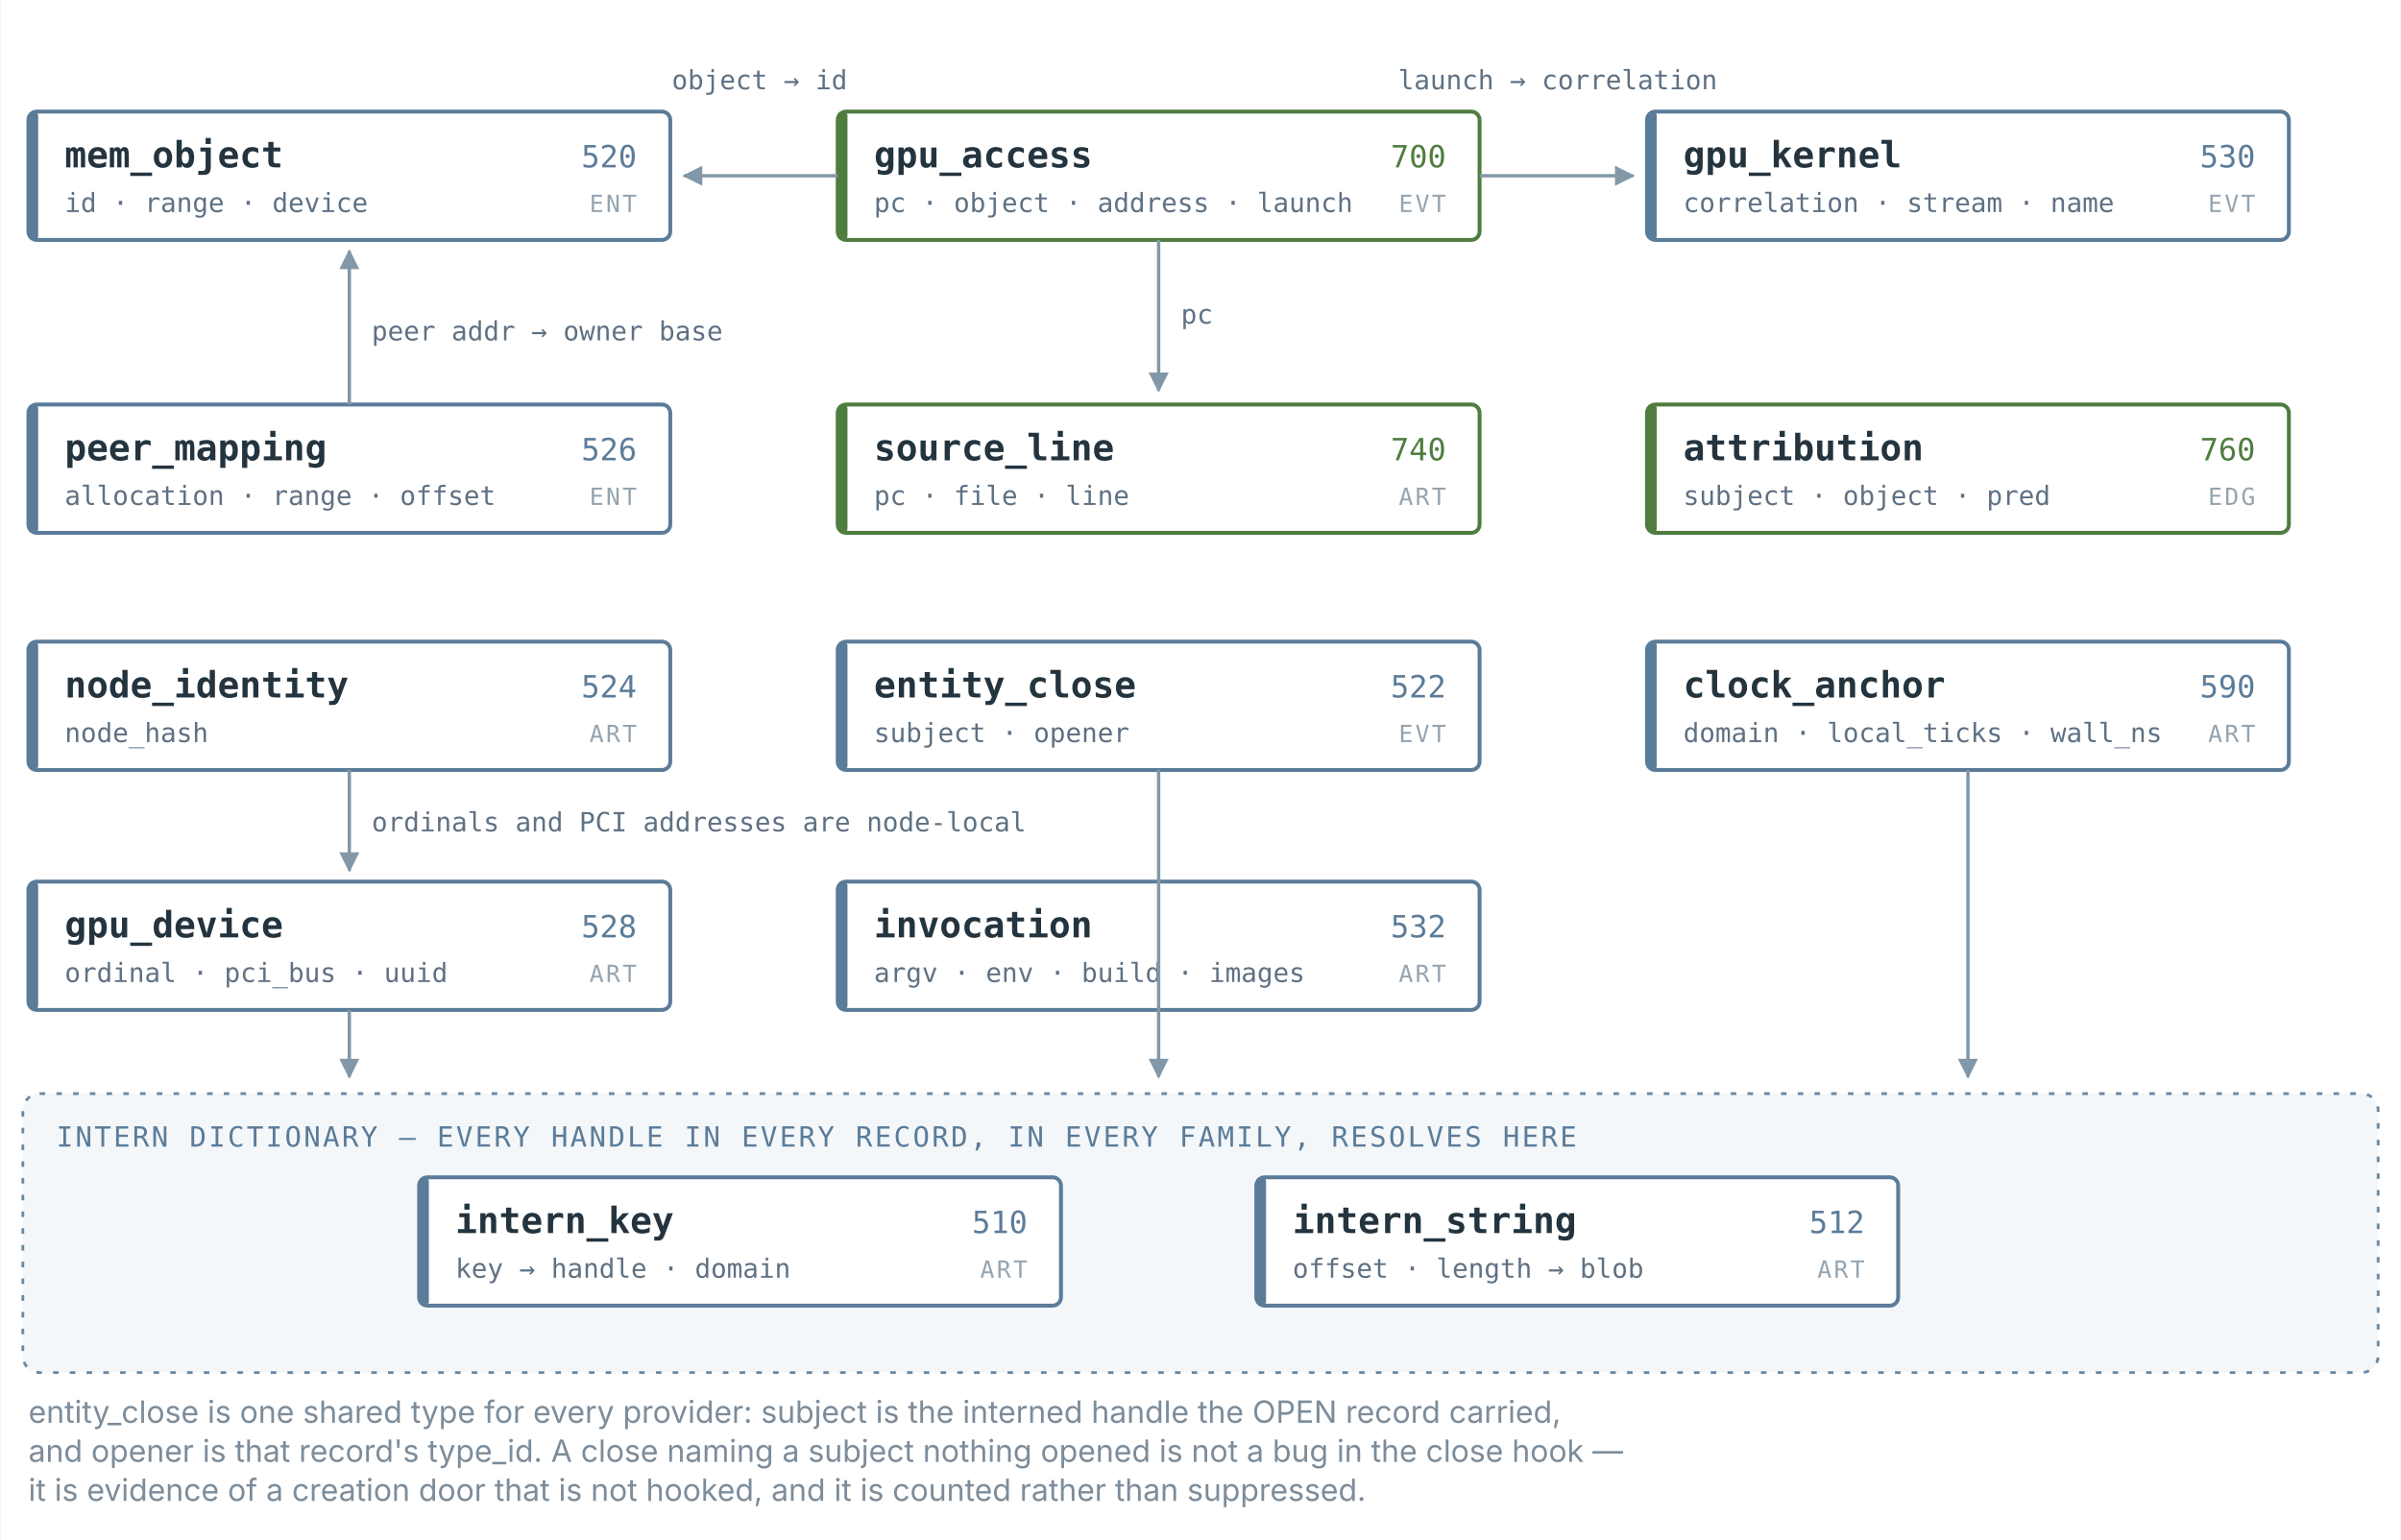
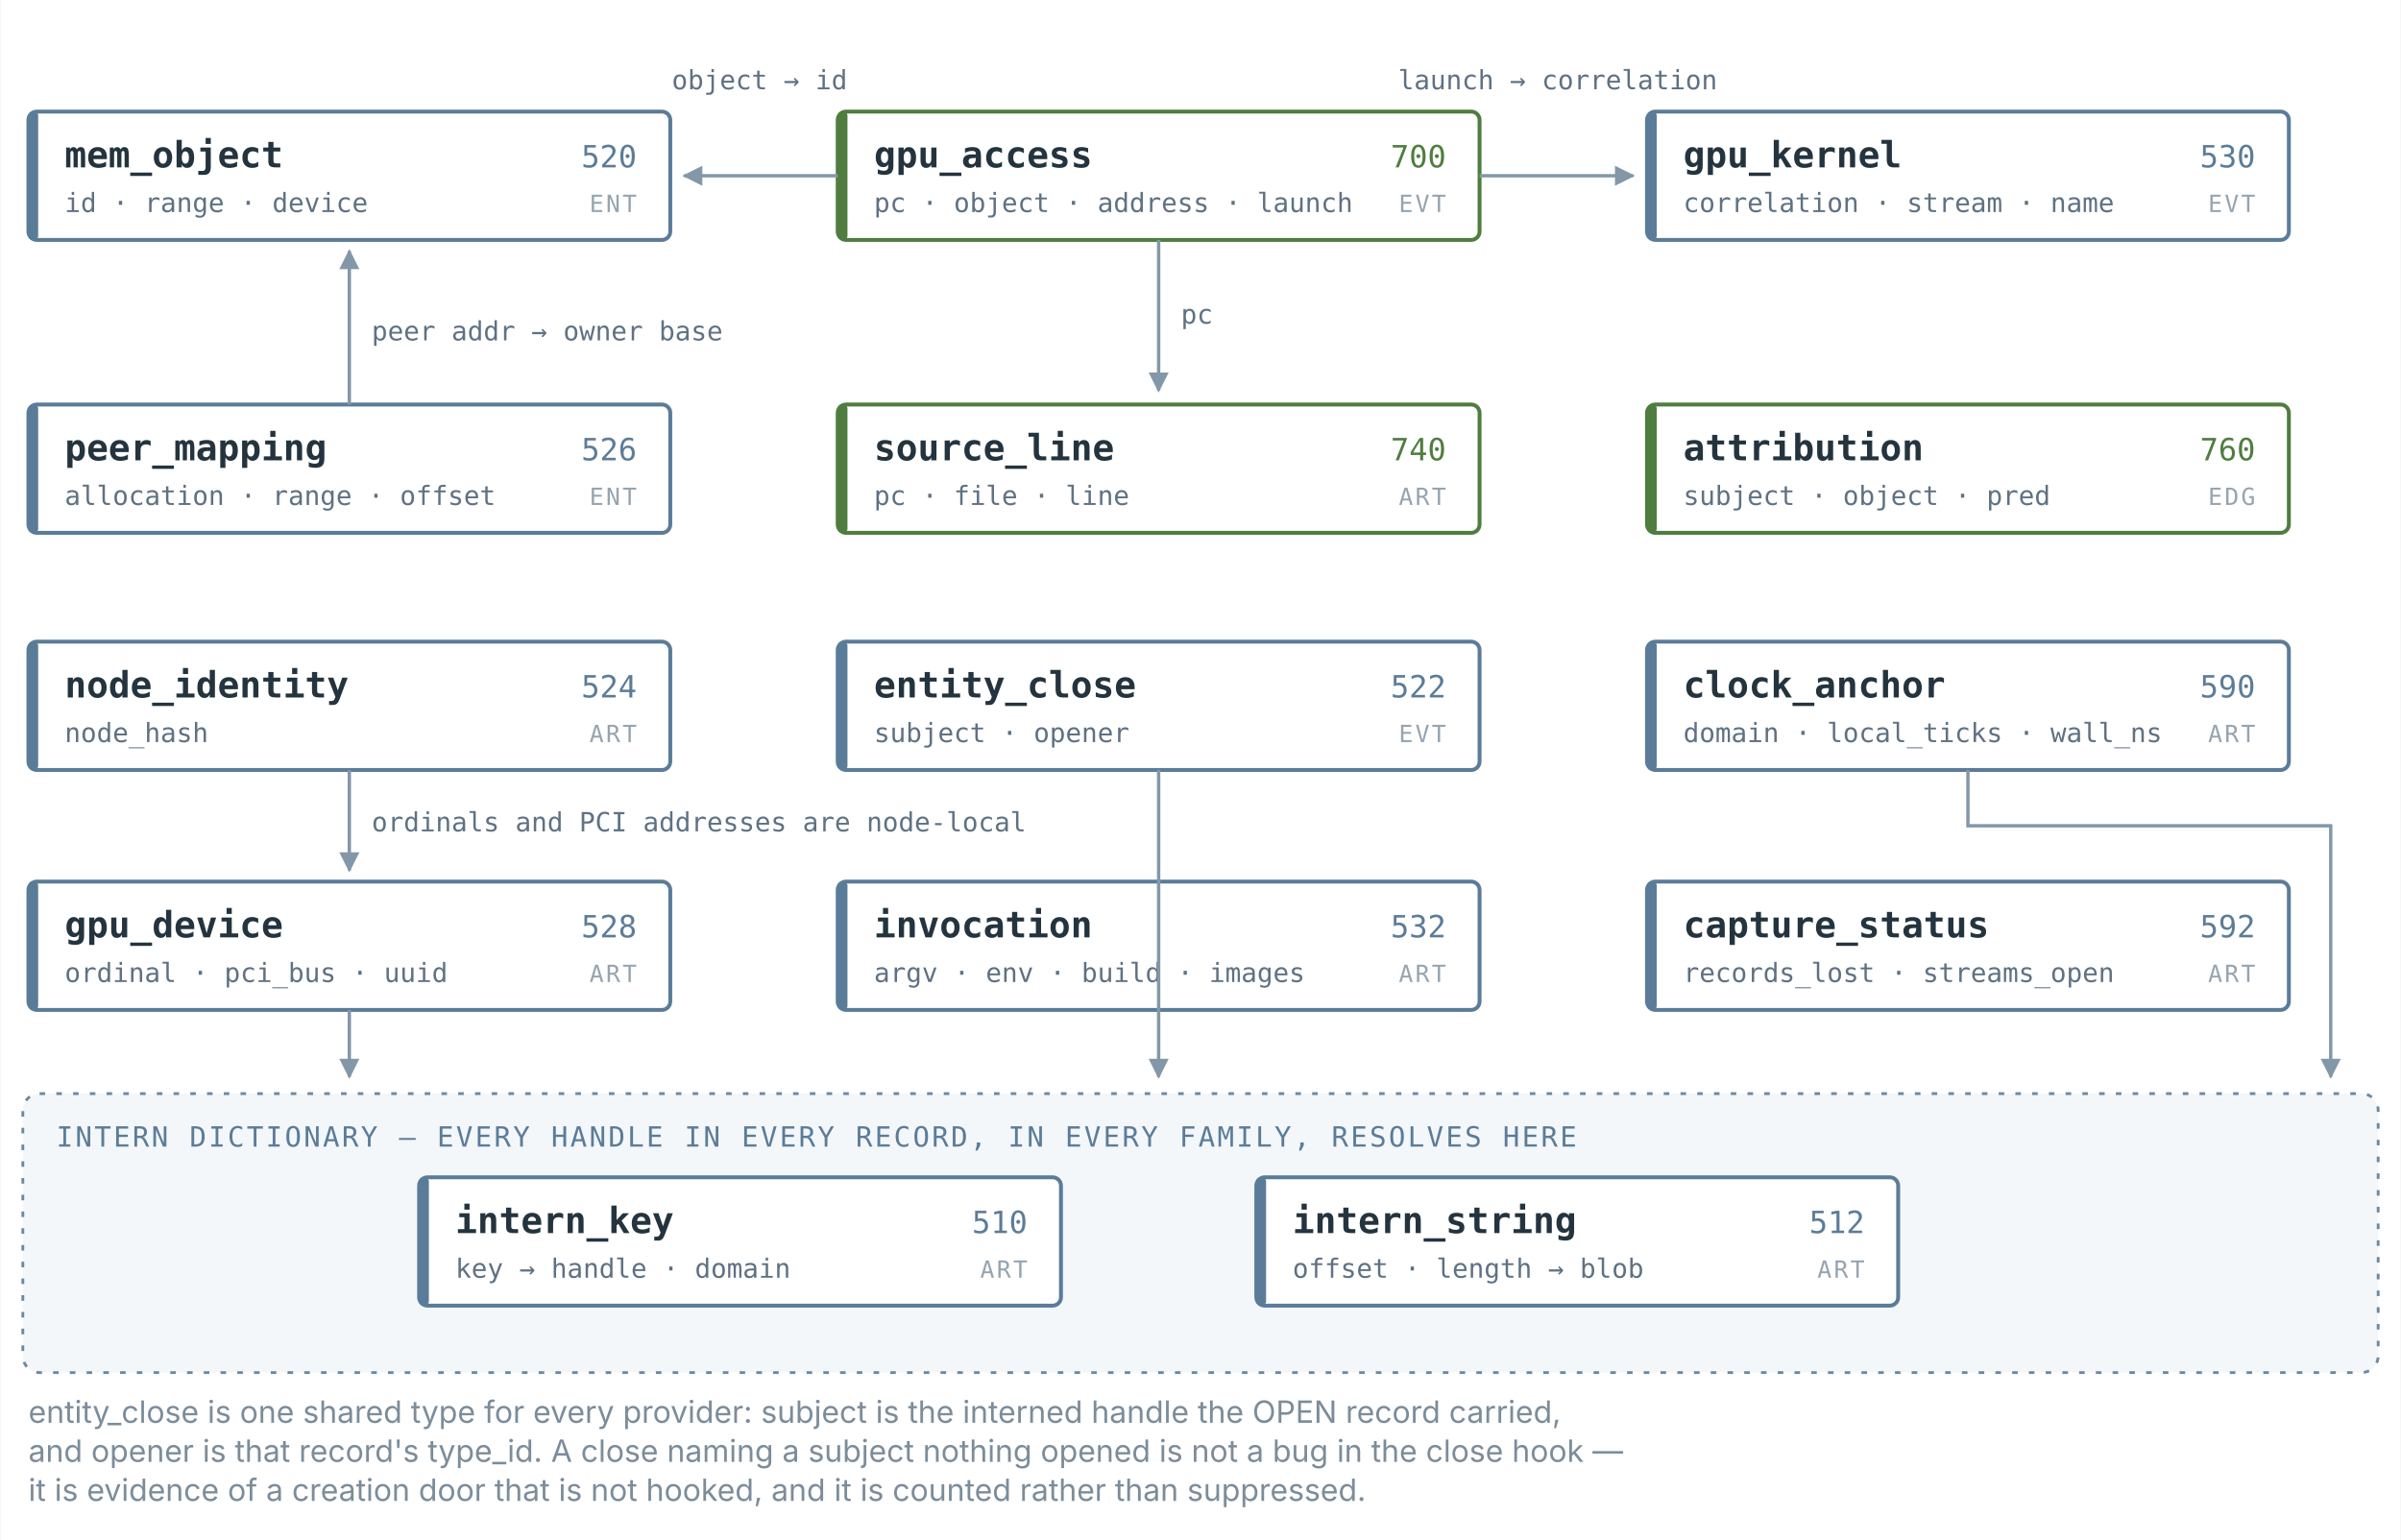
<svg xmlns="http://www.w3.org/2000/svg" viewBox="0 0 860 552" width="1462" height="938" font-family="Inter, Helvetica Neue, Arial, sans-serif">
  <rect width="860.0" height="552.0" fill="#ffffff" />
  <defs>
    <marker id="ar" viewBox="0 0 10 10" refX="9" refY="5" markerWidth="6" markerHeight="6" orient="auto-start-reverse">
      <path d="M0 0 L10 5 L0 10 z" fill="#8298a8" />
    </marker>
  </defs>
  <g>
    <rect x="8" y="392" width="844" height="100" rx="6" fill="#f2f6f9" stroke="#5b7c99" stroke-width="1" stroke-dasharray="2 4" opacity="0.9" />
    <text x="20" y="411" fill="#5b7c99" font-family="ui-monospace, SFMono-Regular, Menlo, monospace" font-size="10" letter-spacing="0.8">INTERN DICTIONARY — EVERY HANDLE IN EVERY RECORD, IN EVERY FAMILY, RESOLVES HERE</text>
  </g>
  <g>
    <rect x="300" y="40" width="230" height="46" rx="3" fill="#ffffff" stroke="#4f7d3f" stroke-width="1.4" />
    <rect x="300" y="40" width="3.5" height="46" rx="1.5" fill="#4f7d3f" />
    <text x="313" y="60" font-family="ui-monospace, SFMono-Regular, Menlo, monospace" font-size="13" font-weight="600" fill="#24343f">gpu_access</text>
    <text x="313" y="76" font-family="ui-monospace, SFMono-Regular, Menlo, monospace" font-size="9.5" fill="#5f7183">pc · object · address · launch</text>
    <text x="518" y="60" fill="#4f7d3f" font-family="ui-monospace, SFMono-Regular, Menlo, monospace" font-size="11" font-weight="500" text-anchor="end">700</text>
    <text x="518" y="76" font-family="ui-monospace, SFMono-Regular, Menlo, monospace" font-size="8.5" letter-spacing="0.8" fill="#95a4b0" text-anchor="end">EVT</text>
  </g>
  <g>
    <rect x="10" y="40" width="230" height="46" rx="3" fill="#ffffff" stroke="#5b7c99" stroke-width="1.4" />
    <rect x="10" y="40" width="3.5" height="46" rx="1.5" fill="#5b7c99" />
    <text x="23" y="60" font-family="ui-monospace, SFMono-Regular, Menlo, monospace" font-size="13" font-weight="600" fill="#24343f">mem_object</text>
    <text x="23" y="76" font-family="ui-monospace, SFMono-Regular, Menlo, monospace" font-size="9.5" fill="#5f7183">id · range · device</text>
    <text x="228" y="60" fill="#5b7c99" font-family="ui-monospace, SFMono-Regular, Menlo, monospace" font-size="11" font-weight="500" text-anchor="end">520</text>
    <text x="228" y="76" font-family="ui-monospace, SFMono-Regular, Menlo, monospace" font-size="8.5" letter-spacing="0.8" fill="#95a4b0" text-anchor="end">ENT</text>
  </g>
  <g>
    <rect x="590" y="40" width="230" height="46" rx="3" fill="#ffffff" stroke="#5b7c99" stroke-width="1.4" />
    <rect x="590" y="40" width="3.5" height="46" rx="1.5" fill="#5b7c99" />
    <text x="603" y="60" font-family="ui-monospace, SFMono-Regular, Menlo, monospace" font-size="13" font-weight="600" fill="#24343f">gpu_kernel</text>
    <text x="603" y="76" font-family="ui-monospace, SFMono-Regular, Menlo, monospace" font-size="9.5" fill="#5f7183">correlation · stream · name</text>
    <text x="808" y="60" fill="#5b7c99" font-family="ui-monospace, SFMono-Regular, Menlo, monospace" font-size="11" font-weight="500" text-anchor="end">530</text>
    <text x="808" y="76" font-family="ui-monospace, SFMono-Regular, Menlo, monospace" font-size="8.5" letter-spacing="0.8" fill="#95a4b0" text-anchor="end">EVT</text>
  </g>
  <g>
    <rect x="300" y="145" width="230" height="46" rx="3" fill="#ffffff" stroke="#4f7d3f" stroke-width="1.4" />
    <rect x="300" y="145" width="3.5" height="46" rx="1.5" fill="#4f7d3f" />
    <text x="313" y="165" font-family="ui-monospace, SFMono-Regular, Menlo, monospace" font-size="13" font-weight="600" fill="#24343f">source_line</text>
    <text x="313" y="181" font-family="ui-monospace, SFMono-Regular, Menlo, monospace" font-size="9.5" fill="#5f7183">pc · file · line</text>
    <text x="518" y="165" fill="#4f7d3f" font-family="ui-monospace, SFMono-Regular, Menlo, monospace" font-size="11" font-weight="500" text-anchor="end">740</text>
    <text x="518" y="181" font-family="ui-monospace, SFMono-Regular, Menlo, monospace" font-size="8.5" letter-spacing="0.8" fill="#95a4b0" text-anchor="end">ART</text>
  </g>
  <g>
    <rect x="10" y="145" width="230" height="46" rx="3" fill="#ffffff" stroke="#5b7c99" stroke-width="1.4" />
    <rect x="10" y="145" width="3.5" height="46" rx="1.5" fill="#5b7c99" />
    <text x="23" y="165" font-family="ui-monospace, SFMono-Regular, Menlo, monospace" font-size="13" font-weight="600" fill="#24343f">peer_mapping</text>
    <text x="23" y="181" font-family="ui-monospace, SFMono-Regular, Menlo, monospace" font-size="9.5" fill="#5f7183">allocation · range · offset</text>
    <text x="228" y="165" fill="#5b7c99" font-family="ui-monospace, SFMono-Regular, Menlo, monospace" font-size="11" font-weight="500" text-anchor="end">526</text>
    <text x="228" y="181" font-family="ui-monospace, SFMono-Regular, Menlo, monospace" font-size="8.5" letter-spacing="0.8" fill="#95a4b0" text-anchor="end">ENT</text>
  </g>
  <g>
    <rect x="590" y="145" width="230" height="46" rx="3" fill="#ffffff" stroke="#4f7d3f" stroke-width="1.4" />
    <rect x="590" y="145" width="3.5" height="46" rx="1.5" fill="#4f7d3f" />
    <text x="603" y="165" font-family="ui-monospace, SFMono-Regular, Menlo, monospace" font-size="13" font-weight="600" fill="#24343f">attribution</text>
    <text x="603" y="181" font-family="ui-monospace, SFMono-Regular, Menlo, monospace" font-size="9.5" fill="#5f7183">subject · object · pred</text>
    <text x="808" y="165" fill="#4f7d3f" font-family="ui-monospace, SFMono-Regular, Menlo, monospace" font-size="11" font-weight="500" text-anchor="end">760</text>
    <text x="808" y="181" font-family="ui-monospace, SFMono-Regular, Menlo, monospace" font-size="8.5" letter-spacing="0.8" fill="#95a4b0" text-anchor="end">EDG</text>
  </g>
  <g>
    <rect x="10" y="230" width="230" height="46" rx="3" fill="#ffffff" stroke="#5b7c99" stroke-width="1.4" />
    <rect x="10" y="230" width="3.5" height="46" rx="1.5" fill="#5b7c99" />
    <text x="23" y="250" font-family="ui-monospace, SFMono-Regular, Menlo, monospace" font-size="13" font-weight="600" fill="#24343f">node_identity</text>
    <text x="23" y="266" font-family="ui-monospace, SFMono-Regular, Menlo, monospace" font-size="9.5" fill="#5f7183">node_hash</text>
    <text x="228" y="250" fill="#5b7c99" font-family="ui-monospace, SFMono-Regular, Menlo, monospace" font-size="11" font-weight="500" text-anchor="end">524</text>
    <text x="228" y="266" font-family="ui-monospace, SFMono-Regular, Menlo, monospace" font-size="8.5" letter-spacing="0.8" fill="#95a4b0" text-anchor="end">ART</text>
  </g>
  <g>
    <rect x="300" y="230" width="230" height="46" rx="3" fill="#ffffff" stroke="#5b7c99" stroke-width="1.4" />
    <rect x="300" y="230" width="3.5" height="46" rx="1.5" fill="#5b7c99" />
    <text x="313" y="250" font-family="ui-monospace, SFMono-Regular, Menlo, monospace" font-size="13" font-weight="600" fill="#24343f">entity_close</text>
    <text x="313" y="266" font-family="ui-monospace, SFMono-Regular, Menlo, monospace" font-size="9.5" fill="#5f7183">subject · opener</text>
    <text x="518" y="250" fill="#5b7c99" font-family="ui-monospace, SFMono-Regular, Menlo, monospace" font-size="11" font-weight="500" text-anchor="end">522</text>
    <text x="518" y="266" font-family="ui-monospace, SFMono-Regular, Menlo, monospace" font-size="8.5" letter-spacing="0.8" fill="#95a4b0" text-anchor="end">EVT</text>
  </g>
  <g>
    <rect x="590" y="230" width="230" height="46" rx="3" fill="#ffffff" stroke="#5b7c99" stroke-width="1.4" />
    <rect x="590" y="230" width="3.5" height="46" rx="1.5" fill="#5b7c99" />
    <text x="603" y="250" font-family="ui-monospace, SFMono-Regular, Menlo, monospace" font-size="13" font-weight="600" fill="#24343f">clock_anchor</text>
    <text x="603" y="266" font-family="ui-monospace, SFMono-Regular, Menlo, monospace" font-size="9.5" fill="#5f7183">domain · local_ticks · wall_ns</text>
    <text x="808" y="250" fill="#5b7c99" font-family="ui-monospace, SFMono-Regular, Menlo, monospace" font-size="11" font-weight="500" text-anchor="end">590</text>
    <text x="808" y="266" font-family="ui-monospace, SFMono-Regular, Menlo, monospace" font-size="8.5" letter-spacing="0.8" fill="#95a4b0" text-anchor="end">ART</text>
  </g>
  <g>
    <rect x="10" y="316" width="230" height="46" rx="3" fill="#ffffff" stroke="#5b7c99" stroke-width="1.4" />
    <rect x="10" y="316" width="3.5" height="46" rx="1.5" fill="#5b7c99" />
    <text x="23" y="336" font-family="ui-monospace, SFMono-Regular, Menlo, monospace" font-size="13" font-weight="600" fill="#24343f">gpu_device</text>
    <text x="23" y="352" font-family="ui-monospace, SFMono-Regular, Menlo, monospace" font-size="9.5" fill="#5f7183">ordinal · pci_bus · uuid</text>
    <text x="228" y="336" fill="#5b7c99" font-family="ui-monospace, SFMono-Regular, Menlo, monospace" font-size="11" font-weight="500" text-anchor="end">528</text>
    <text x="228" y="352" font-family="ui-monospace, SFMono-Regular, Menlo, monospace" font-size="8.5" letter-spacing="0.8" fill="#95a4b0" text-anchor="end">ART</text>
  </g>
  <g>
    <rect x="300" y="316" width="230" height="46" rx="3" fill="#ffffff" stroke="#5b7c99" stroke-width="1.4" />
    <rect x="300" y="316" width="3.5" height="46" rx="1.5" fill="#5b7c99" />
    <text x="313" y="336" font-family="ui-monospace, SFMono-Regular, Menlo, monospace" font-size="13" font-weight="600" fill="#24343f">invocation</text>
    <text x="313" y="352" font-family="ui-monospace, SFMono-Regular, Menlo, monospace" font-size="9.5" fill="#5f7183">argv · env · build · images</text>
    <text x="518" y="336" fill="#5b7c99" font-family="ui-monospace, SFMono-Regular, Menlo, monospace" font-size="11" font-weight="500" text-anchor="end">532</text>
    <text x="518" y="352" font-family="ui-monospace, SFMono-Regular, Menlo, monospace" font-size="8.5" letter-spacing="0.8" fill="#95a4b0" text-anchor="end">ART</text>
  </g>
  <g>
+     <rect x="590" y="316" width="230" height="46" rx="3" fill="#ffffff" stroke="#5b7c99" stroke-width="1.4" />
+     <rect x="590" y="316" width="3.5" height="46" rx="1.5" fill="#5b7c99" />
+     <text x="603" y="336" font-family="ui-monospace, SFMono-Regular, Menlo, monospace" font-size="13" font-weight="600" fill="#24343f">capture_status</text>
+     <text x="603" y="352" font-family="ui-monospace, SFMono-Regular, Menlo, monospace" font-size="9.5" fill="#5f7183">records_lost · streams_open</text>
+     <text x="808" y="336" fill="#5b7c99" font-family="ui-monospace, SFMono-Regular, Menlo, monospace" font-size="11" font-weight="500" text-anchor="end">592</text>
+     <text x="808" y="352" font-family="ui-monospace, SFMono-Regular, Menlo, monospace" font-size="8.5" letter-spacing="0.8" fill="#95a4b0" text-anchor="end">ART</text>
+   </g>
+   <g>
    <rect x="150" y="422" width="230" height="46" rx="3" fill="#ffffff" stroke="#5b7c99" stroke-width="1.4" />
    <rect x="150" y="422" width="3.5" height="46" rx="1.5" fill="#5b7c99" />
    <text x="163" y="442" font-family="ui-monospace, SFMono-Regular, Menlo, monospace" font-size="13" font-weight="600" fill="#24343f">intern_key</text>
    <text x="163" y="458" font-family="ui-monospace, SFMono-Regular, Menlo, monospace" font-size="9.5" fill="#5f7183">key → handle · domain</text>
    <text x="368" y="442" fill="#5b7c99" font-family="ui-monospace, SFMono-Regular, Menlo, monospace" font-size="11" font-weight="500" text-anchor="end">510</text>
    <text x="368" y="458" font-family="ui-monospace, SFMono-Regular, Menlo, monospace" font-size="8.5" letter-spacing="0.8" fill="#95a4b0" text-anchor="end">ART</text>
  </g>
  <g>
    <rect x="450" y="422" width="230" height="46" rx="3" fill="#ffffff" stroke="#5b7c99" stroke-width="1.4" />
    <rect x="450" y="422" width="3.5" height="46" rx="1.5" fill="#5b7c99" />
    <text x="463" y="442" font-family="ui-monospace, SFMono-Regular, Menlo, monospace" font-size="13" font-weight="600" fill="#24343f">intern_string</text>
    <text x="463" y="458" font-family="ui-monospace, SFMono-Regular, Menlo, monospace" font-size="9.5" fill="#5f7183">offset · length → blob</text>
    <text x="668" y="442" fill="#5b7c99" font-family="ui-monospace, SFMono-Regular, Menlo, monospace" font-size="11" font-weight="500" text-anchor="end">512</text>
    <text x="668" y="458" font-family="ui-monospace, SFMono-Regular, Menlo, monospace" font-size="8.5" letter-spacing="0.8" fill="#95a4b0" text-anchor="end">ART</text>
  </g>
  <path d="M300 63 H245" fill="none" stroke="#8298a8" stroke-width="1.2" marker-end="url(#ar)" />
  <text x="272" y="32" text-anchor="middle" font-family="ui-monospace, SFMono-Regular, Menlo, monospace" font-size="9.5" fill="#5f7183">object → id</text>
  <path d="M530 63 H585" fill="none" stroke="#8298a8" stroke-width="1.2" marker-end="url(#ar)" />
  <text x="558" y="32" text-anchor="middle" font-family="ui-monospace, SFMono-Regular, Menlo, monospace" font-size="9.5" fill="#5f7183">launch → correlation</text>
  <path d="M415 86 V140" fill="none" stroke="#8298a8" stroke-width="1.2" marker-end="url(#ar)" />
  <text x="423" y="116" text-anchor="start" font-family="ui-monospace, SFMono-Regular, Menlo, monospace" font-size="9.5" fill="#5f7183">pc</text>
  <path d="M125 145 V90" fill="none" stroke="#8298a8" stroke-width="1.2" marker-end="url(#ar)" />
  <text x="133" y="122" text-anchor="start" font-family="ui-monospace, SFMono-Regular, Menlo, monospace" font-size="9.5" fill="#5f7183">peer addr → owner base</text>
  <path d="M415 276 V386" fill="none" stroke="#8298a8" stroke-width="1.2" marker-end="url(#ar)" />
-   <path d="M705 276 V386" fill="none" stroke="#8298a8" stroke-width="1.2" marker-end="url(#ar)" />
+   <path d="M705 276 V296 H835 V386" fill="none" stroke="#8298a8" stroke-width="1.2" marker-end="url(#ar)" />
  <path d="M125 276 V312" fill="none" stroke="#8298a8" stroke-width="1.2" marker-end="url(#ar)" />
  <text x="133" y="298" text-anchor="start" font-family="ui-monospace, SFMono-Regular, Menlo, monospace" font-size="9.5" fill="#5f7183">ordinals and PCI addresses are node-local</text>
  <path d="M125 362 V386" fill="none" stroke="#8298a8" stroke-width="1.2" marker-end="url(#ar)" />
  <text x="10" y="510" text-anchor="start" font-family="Inter, Helvetica Neue, Arial, sans-serif" font-size="11" fill="#7c8c9a">entity_close is one shared type for every provider: subject is the interned handle the OPEN record carried,</text>
  <text x="10" y="524" text-anchor="start" font-family="Inter, Helvetica Neue, Arial, sans-serif" font-size="11" fill="#7c8c9a">and opener is that record's type_id. A close naming a subject nothing opened is not a bug in the close hook —</text>
  <text x="10" y="538" text-anchor="start" font-family="Inter, Helvetica Neue, Arial, sans-serif" font-size="11" fill="#7c8c9a">it is evidence of a creation door that is not hooked, and it is counted rather than suppressed.</text>
</svg>
